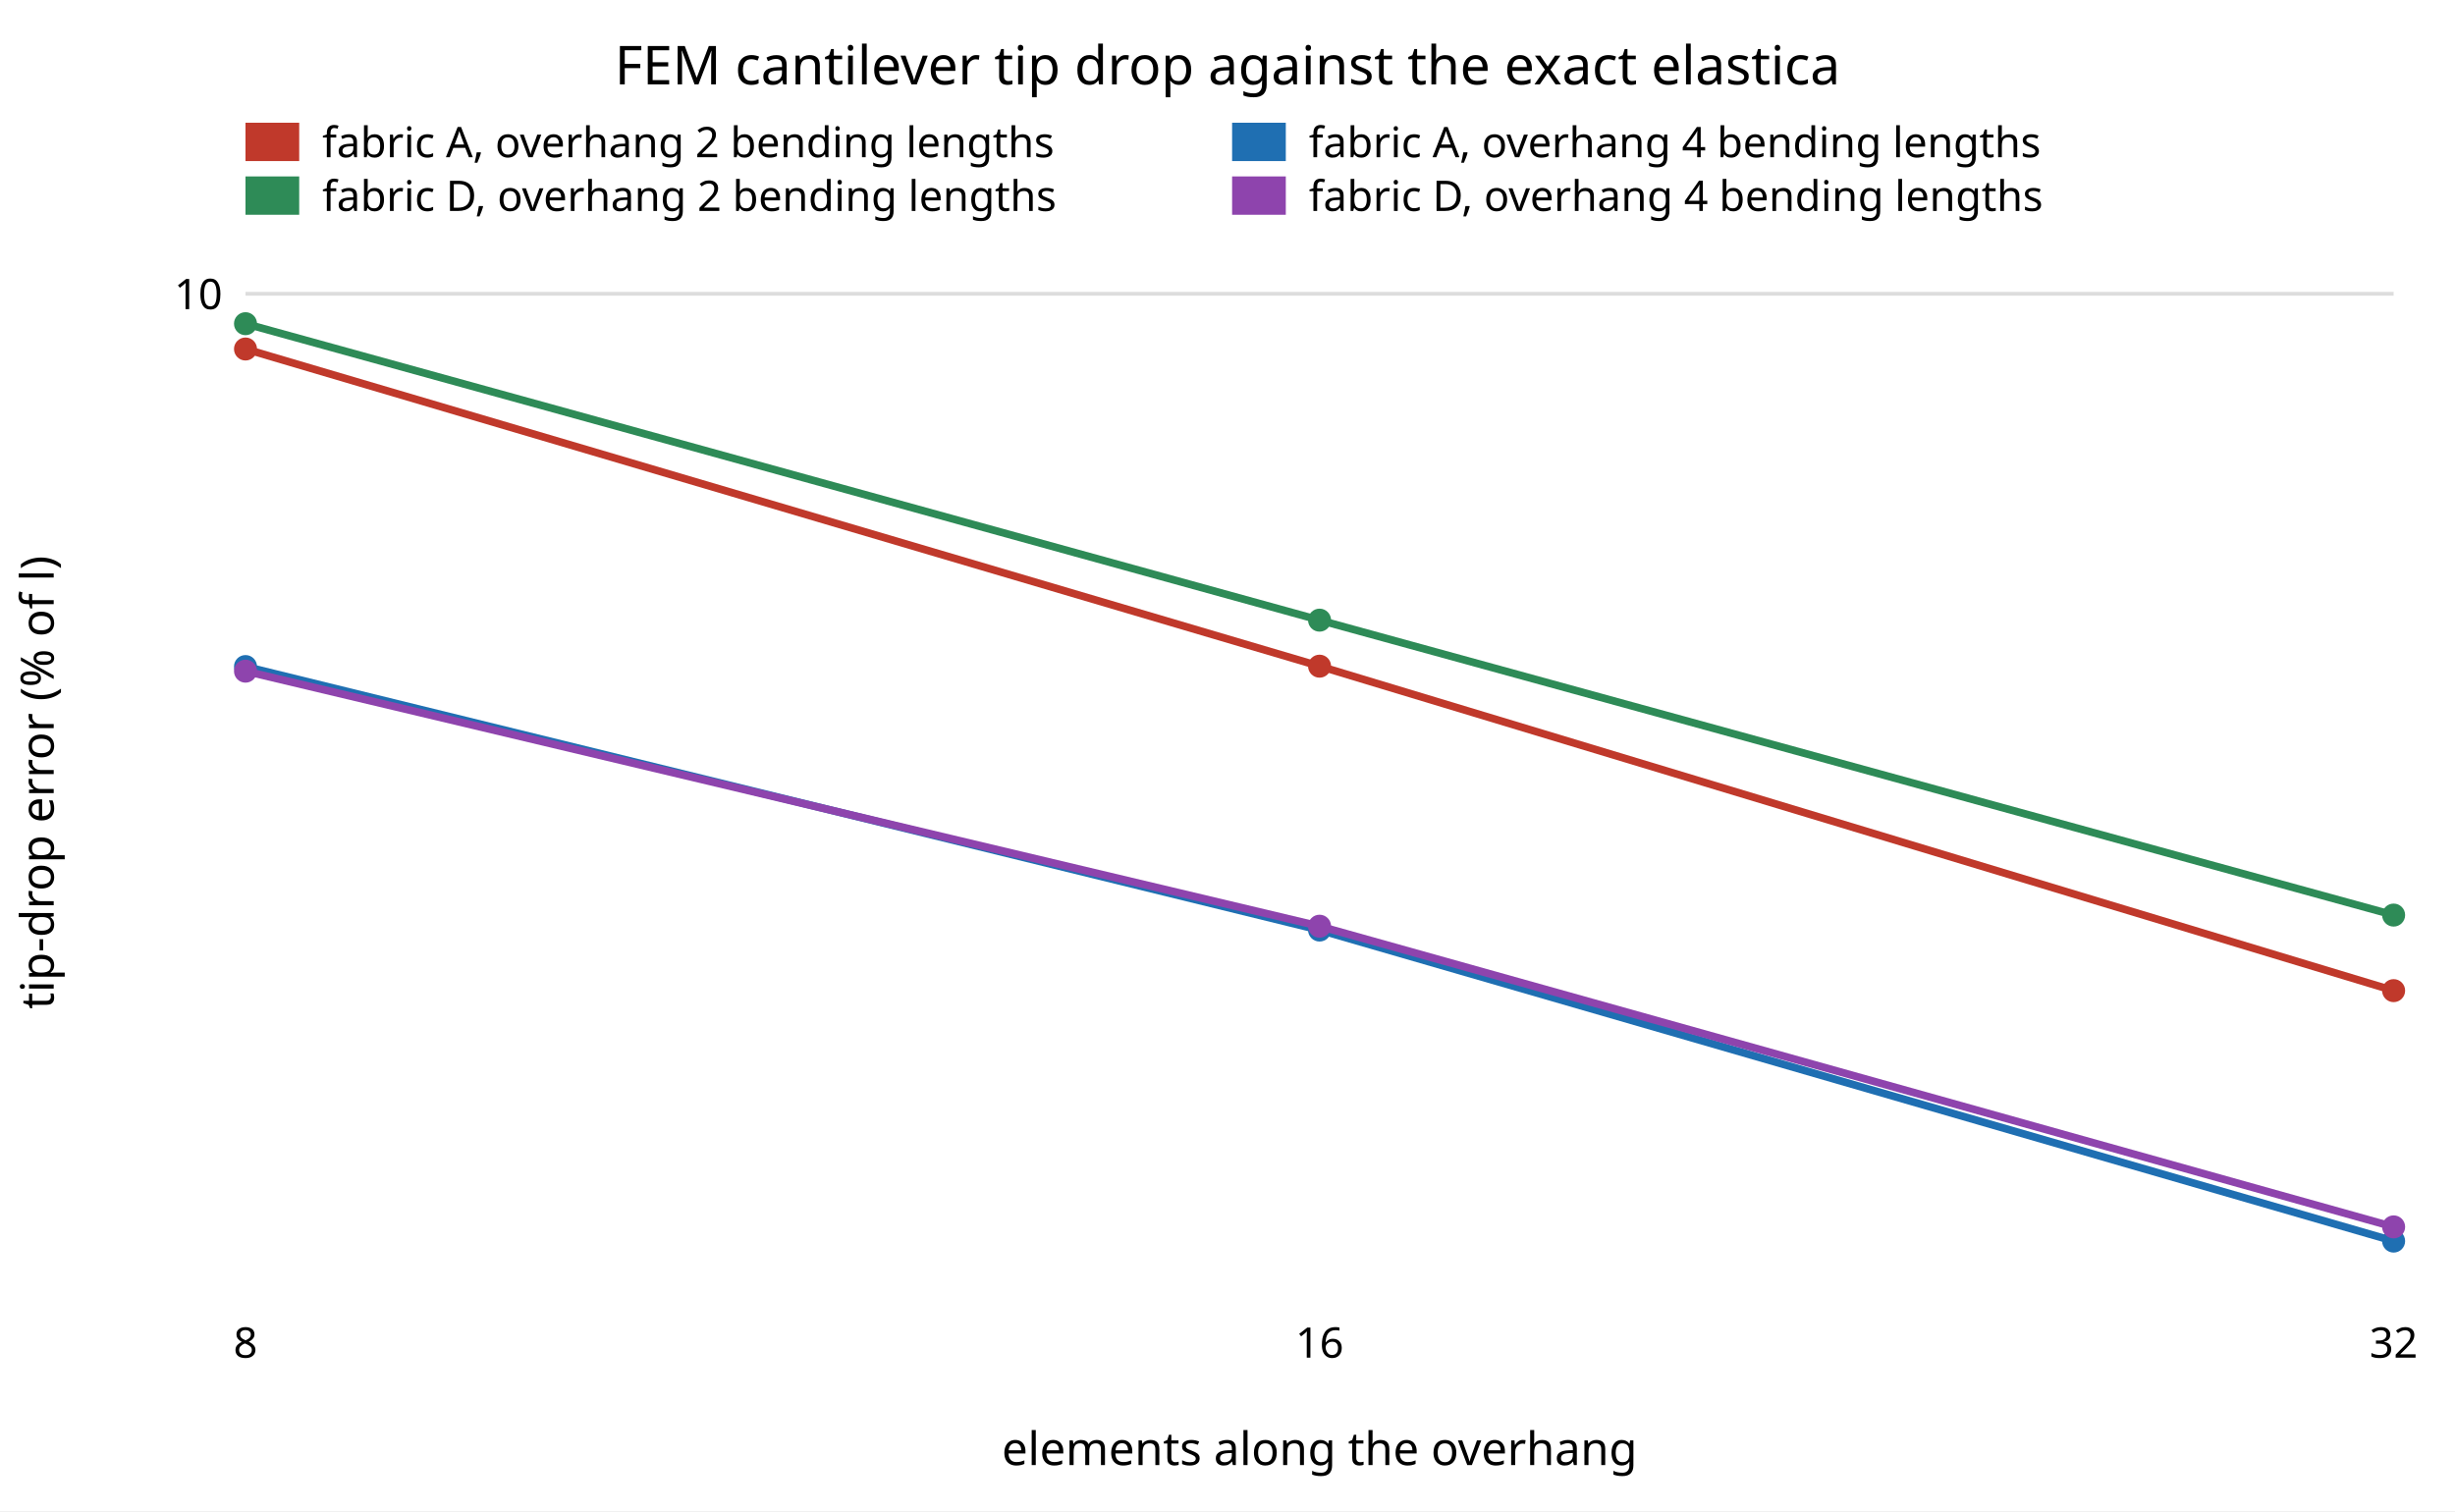
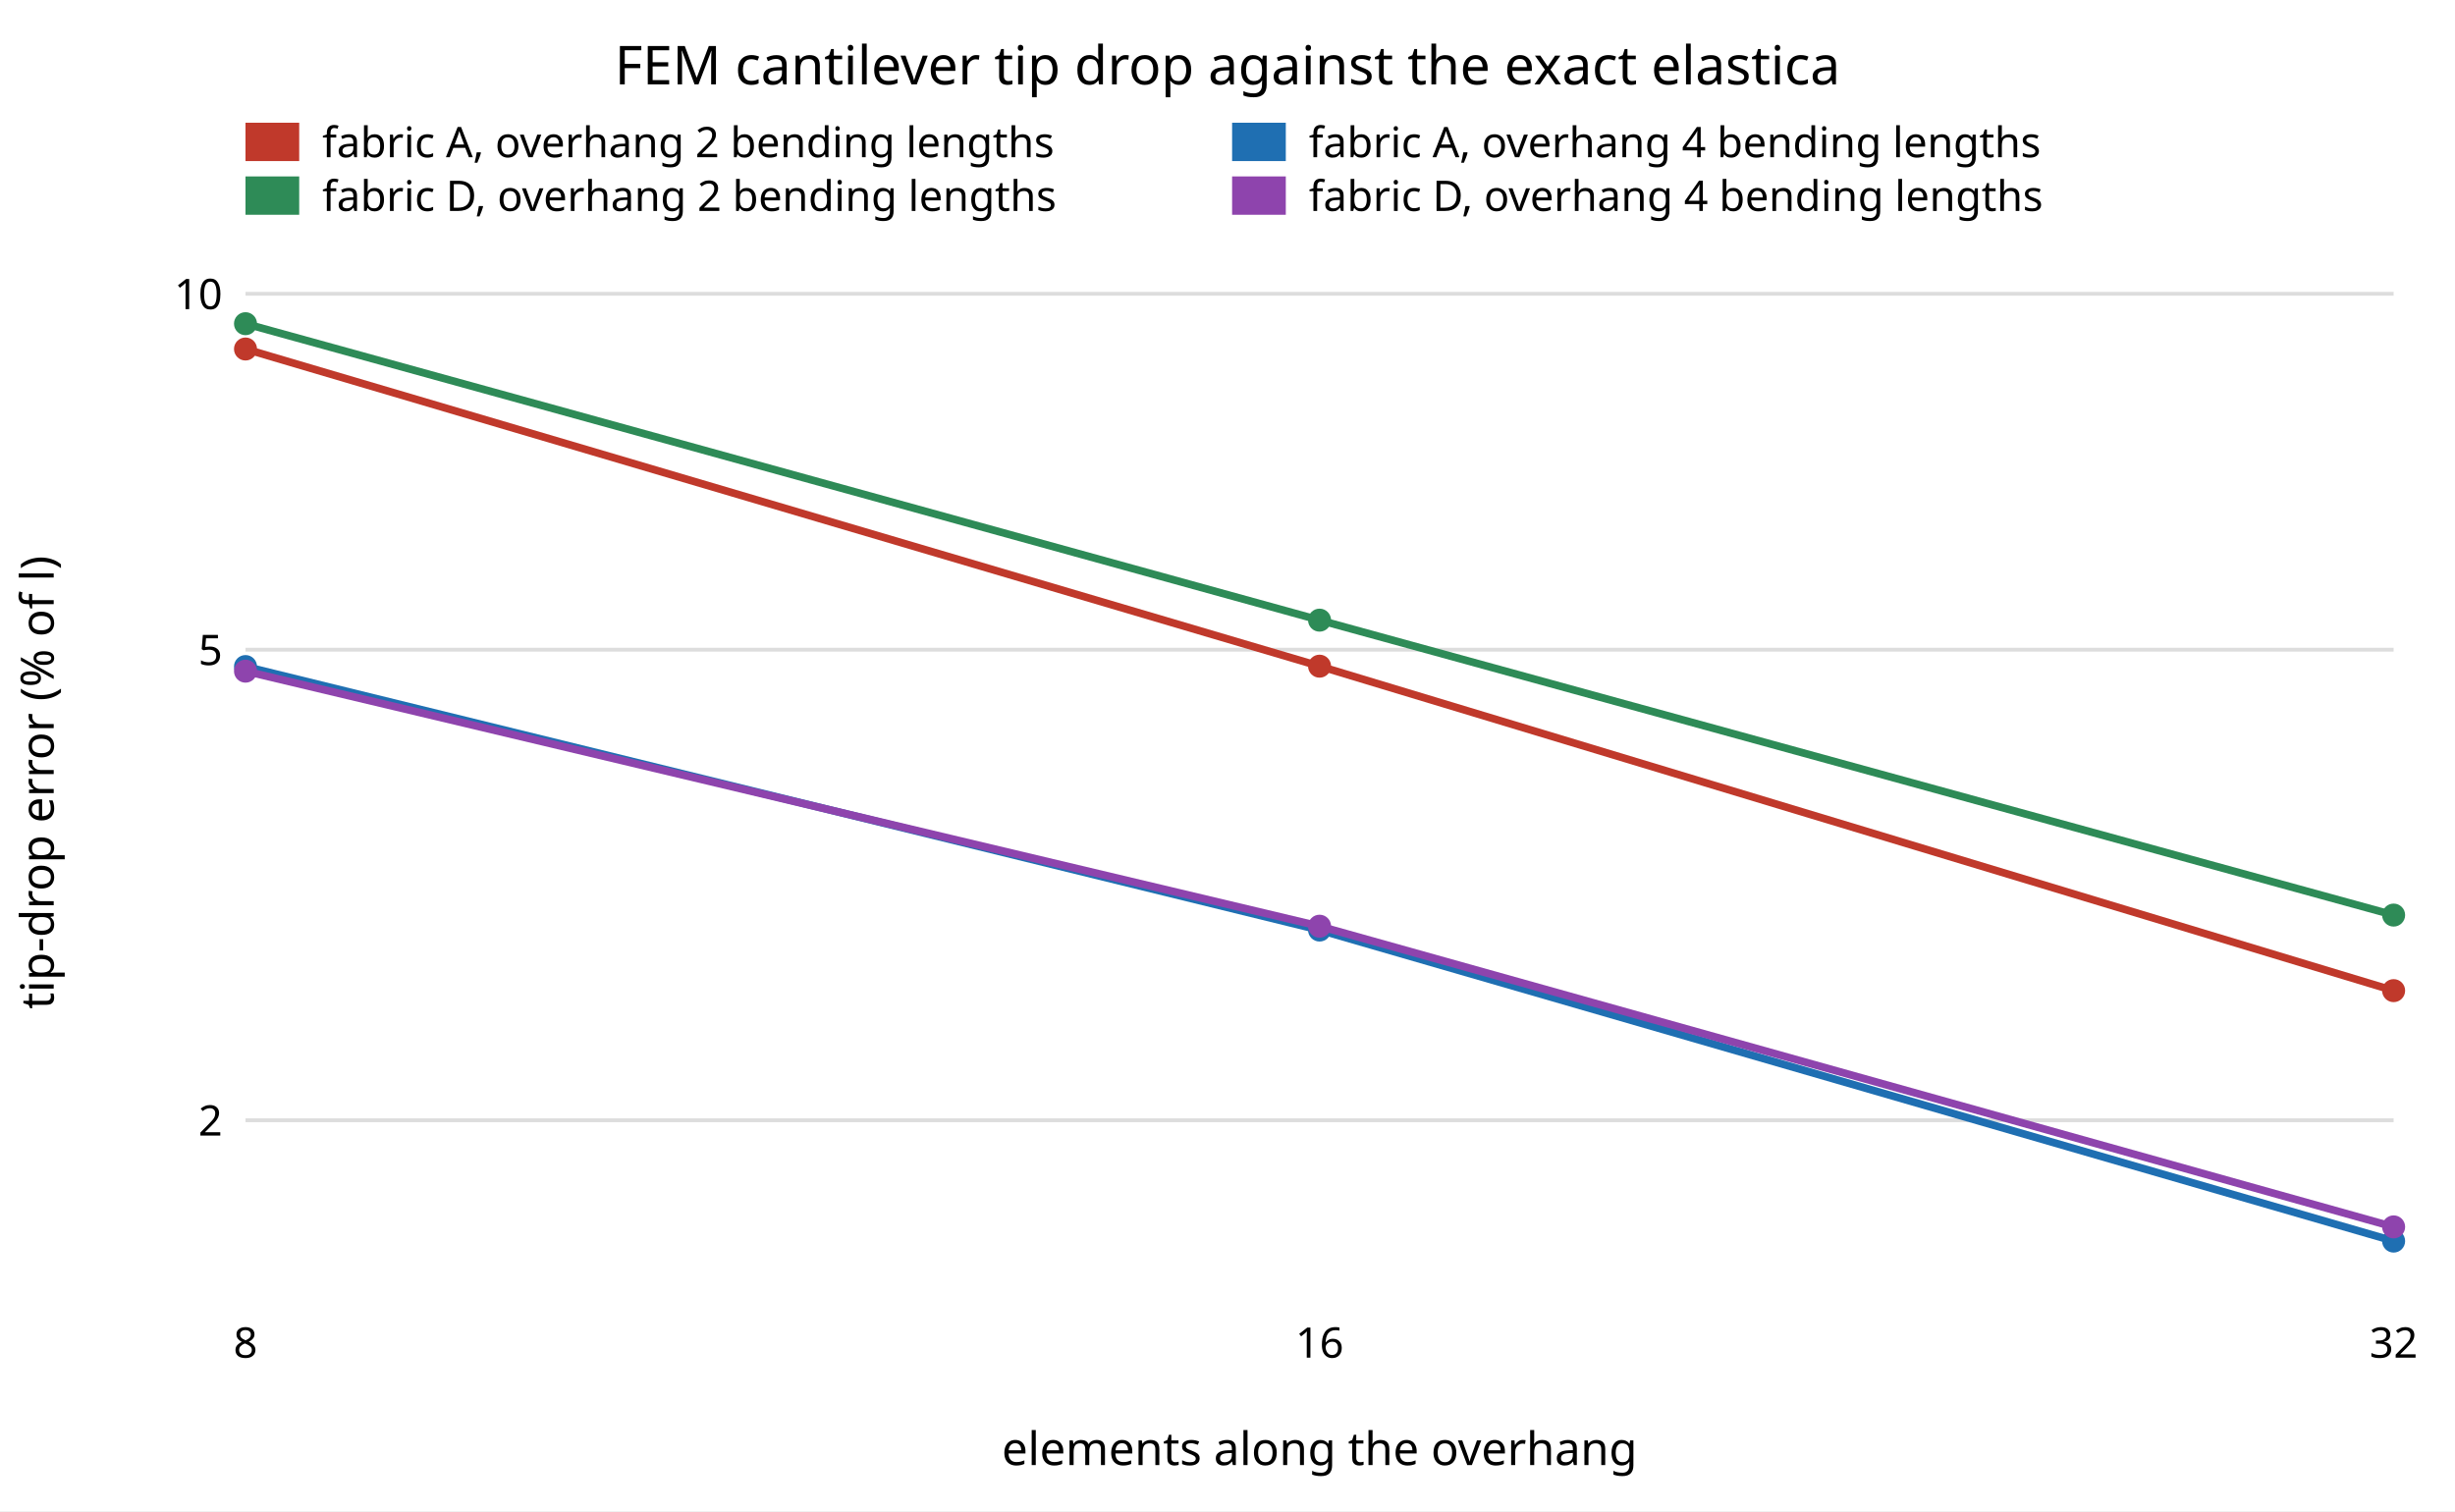
<svg xmlns="http://www.w3.org/2000/svg" viewBox="0 0 640 394" role="img" aria-label="Tip-drop error in percent of overhang length against elements along the overhang, EA 800 N/m">
  <rect width="640" height="394" fill="#fff" />
  <text x="320.0" y="22" text-anchor="middle" font-family="sans-serif" font-size="14">FEM cantilever tip drop against the exact elastica</text>
+   <line x1="64" x2="624" y1="292.1" y2="292.1" stroke="#ddd" />
+   <text x="58" y="296.1" text-anchor="end" font-family="sans-serif" font-size="11">2</text>
+   <line x1="64" x2="624" y1="169.4" y2="169.4" stroke="#ddd" />
+   <text x="58" y="173.4" text-anchor="end" font-family="sans-serif" font-size="11">5</text>
  <line x1="64" x2="624" y1="76.6" y2="76.6" stroke="#ddd" />
  <text x="58" y="80.6" text-anchor="end" font-family="sans-serif" font-size="11">10</text>
  <text x="64.0" y="354" text-anchor="middle" font-family="sans-serif" font-size="11">8</text>
  <text x="344.0" y="354" text-anchor="middle" font-family="sans-serif" font-size="11">16</text>
  <text x="624.0" y="354" text-anchor="middle" font-family="sans-serif" font-size="11">32</text>
  <text x="344.0" y="382" text-anchor="middle" font-family="sans-serif" font-size="12">elements along the overhang</text>
  <text x="14" y="204.0" text-anchor="middle" font-family="sans-serif" font-size="12" transform="rotate(-90 14 204.0)">tip-drop error (% of l)</text>
  <polyline points="64.0,91.0 344.0,173.7 624.0,258.3" fill="none" stroke="#c0392b" stroke-width="2" />
  <circle cx="64.0" cy="91.0" r="3" fill="#c0392b" />
  <circle cx="344.0" cy="173.7" r="3" fill="#c0392b" />
  <circle cx="624.0" cy="258.3" r="3" fill="#c0392b" />
  <rect x="64" y="32" width="14" height="10" fill="#c0392b" />
  <text x="84" y="41" font-family="sans-serif" font-size="11">fabric A, overhang 2 bending lengths</text>
  <polyline points="64.0,173.8 344.0,242.5 624.0,323.6" fill="none" stroke="#1f6fb2" stroke-width="2" />
  <circle cx="64.0" cy="173.8" r="3" fill="#1f6fb2" />
  <circle cx="344.0" cy="242.5" r="3" fill="#1f6fb2" />
  <circle cx="624.0" cy="323.6" r="3" fill="#1f6fb2" />
  <rect x="321.2" y="32" width="14" height="10" fill="#1f6fb2" />
  <text x="341.2" y="41" font-family="sans-serif" font-size="11">fabric A, overhang 4 bending lengths</text>
  <polyline points="64.0,84.4 344.0,161.7 624.0,238.6" fill="none" stroke="#2e8b57" stroke-width="2" />
  <circle cx="64.0" cy="84.4" r="3" fill="#2e8b57" />
  <circle cx="344.0" cy="161.7" r="3" fill="#2e8b57" />
  <circle cx="624.0" cy="238.6" r="3" fill="#2e8b57" />
  <rect x="64" y="46" width="14" height="10" fill="#2e8b57" />
  <text x="84" y="55" font-family="sans-serif" font-size="11">fabric D, overhang 2 bending lengths</text>
  <polyline points="64.0,175.0 344.0,241.5 624.0,319.9" fill="none" stroke="#8e44ad" stroke-width="2" />
  <circle cx="64.0" cy="175.0" r="3" fill="#8e44ad" />
  <circle cx="344.0" cy="241.5" r="3" fill="#8e44ad" />
  <circle cx="624.0" cy="319.9" r="3" fill="#8e44ad" />
  <rect x="321.2" y="46" width="14" height="10" fill="#8e44ad" />
  <text x="341.2" y="55" font-family="sans-serif" font-size="11">fabric D, overhang 4 bending lengths</text>
</svg>
